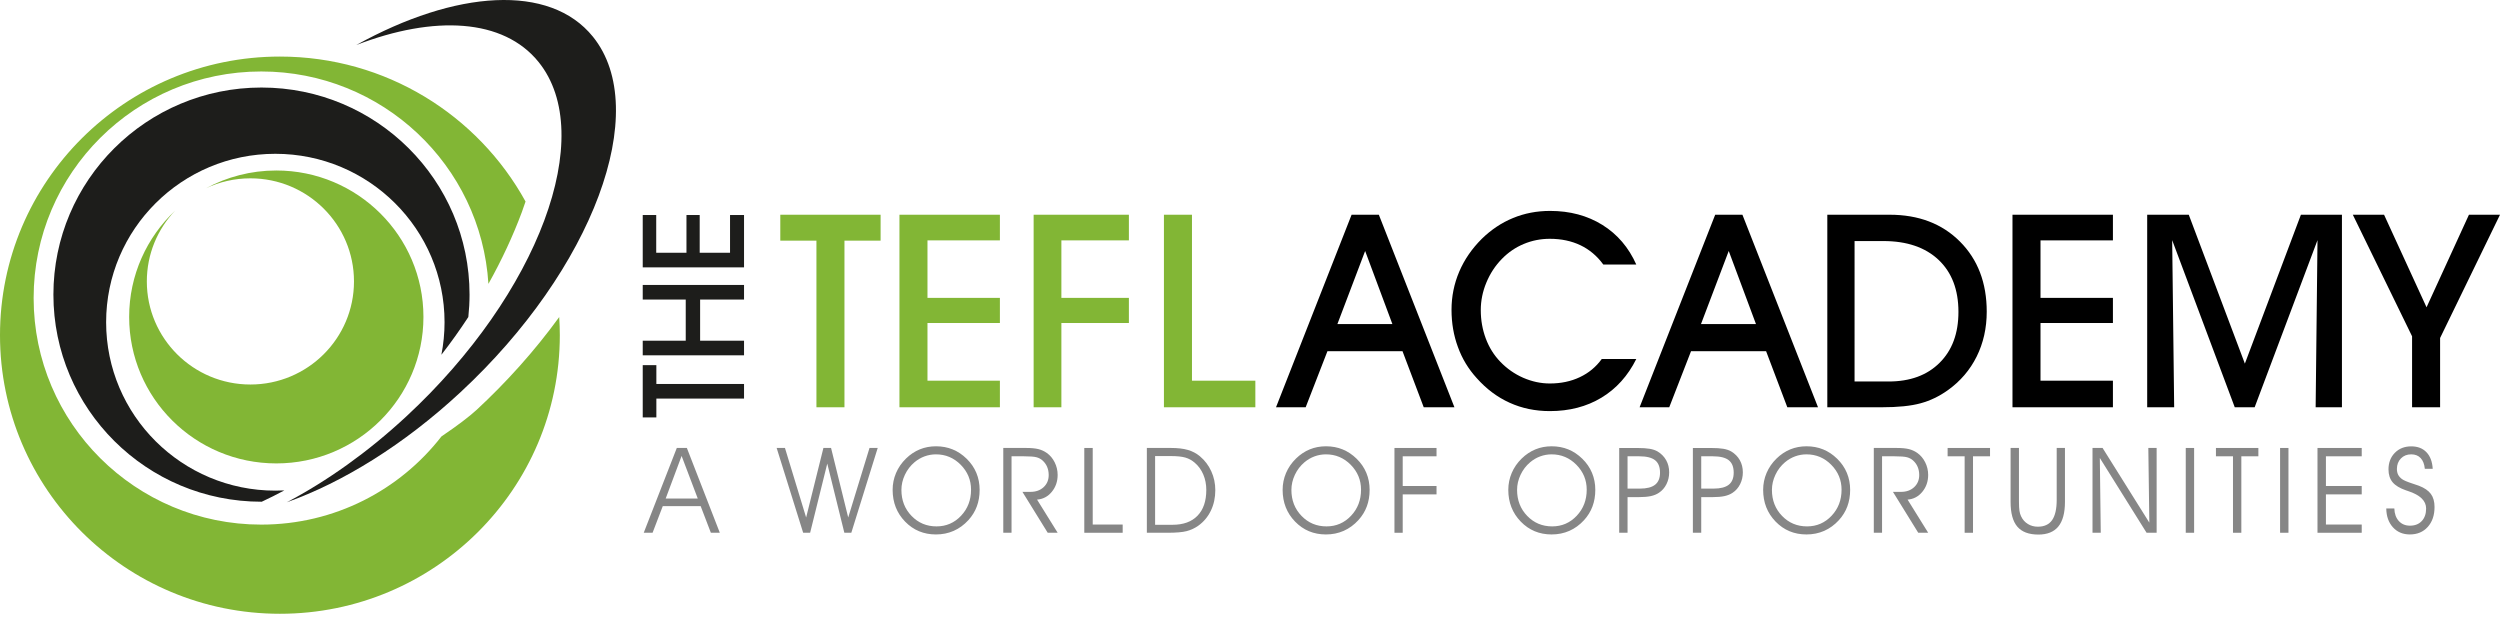
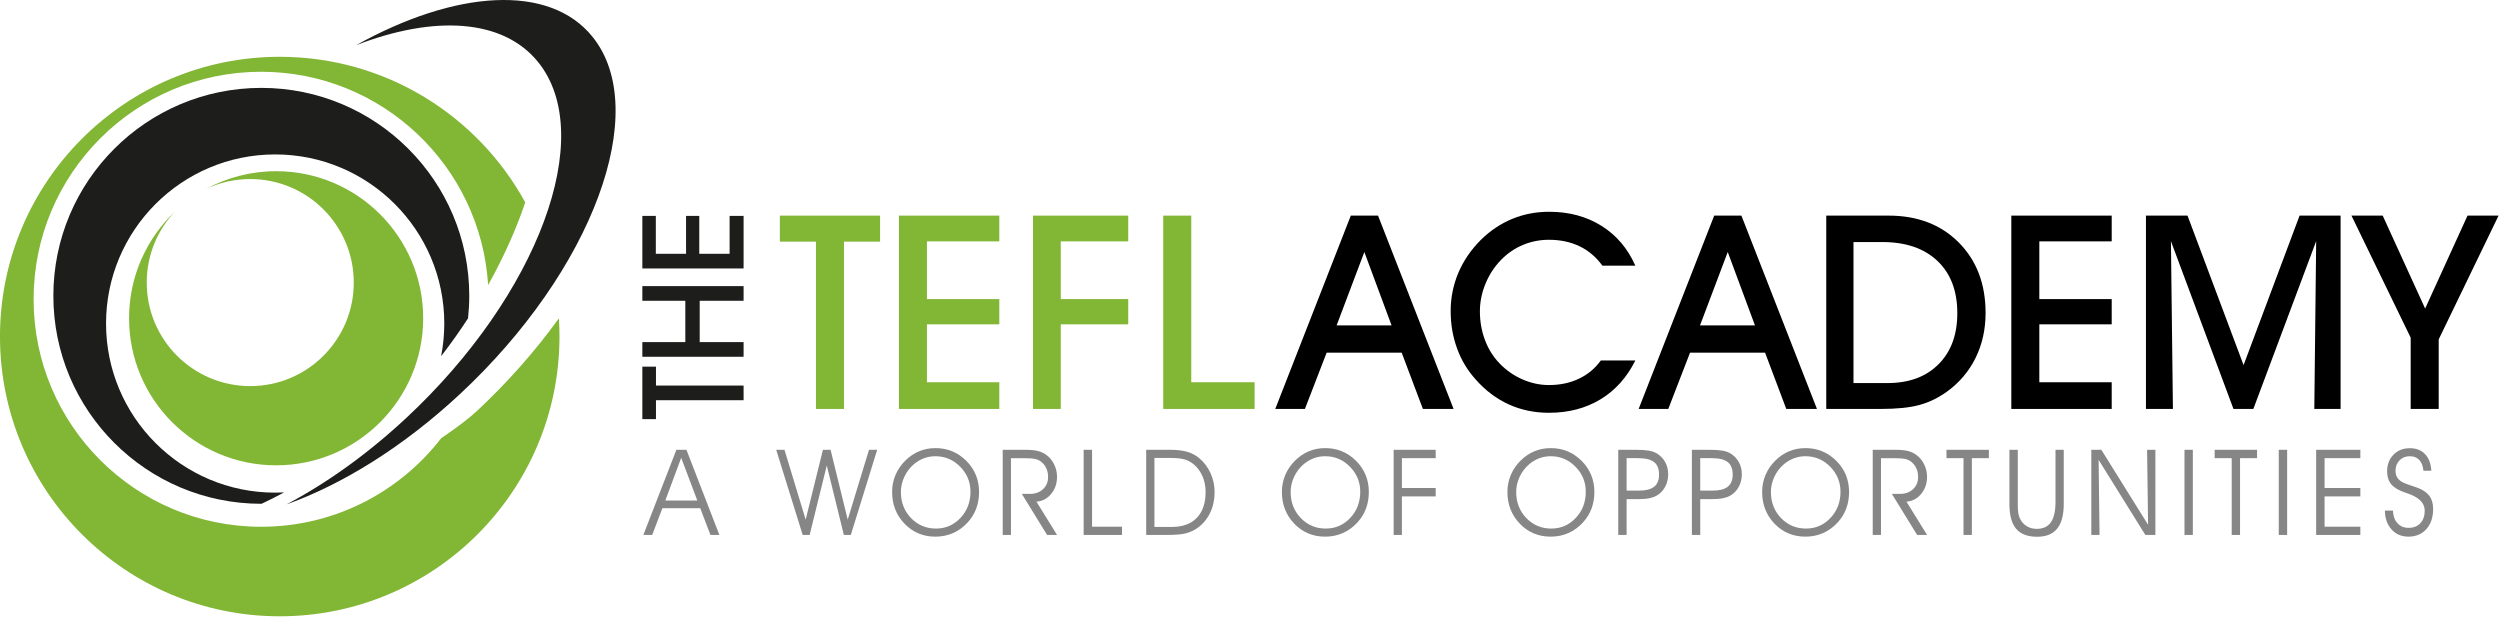
<svg xmlns="http://www.w3.org/2000/svg" version="1.1" id="Layer_1" x="0px" y="0px" width="334px" height="83px" viewBox="0 0 334 83" enable-background="new 0 0 334 83" xml:space="preserve">
-   <g>
-     <polygon fill="#1D1D1B" points="99.403,51.299 99.403,53.25 87.69,53.25 87.69,55.767 85.869,55.767 85.869,48.784 87.69,48.784    87.69,51.299  " />
-     <polygon fill="#1D1D1B" points="99.403,45.518 99.403,47.47 85.869,47.47 85.869,45.518 91.614,45.518 91.614,40.02 85.869,40.02    85.869,38.069 99.403,38.069 99.403,40.02 93.536,40.02 93.536,45.518  " />
-     <polygon fill="#1D1D1B" points="99.403,28.726 99.403,35.72 85.869,35.72 85.869,28.726 87.671,28.726 87.671,33.768    91.712,33.768 91.712,28.726 93.479,28.726 93.479,33.768 97.533,33.768 97.533,28.726  " />
-     <polygon fill="#82B635" points="112.82,54.411 109.076,54.411 109.076,32.15 104.248,32.15 104.248,28.688 117.648,28.688    117.648,32.15 112.82,32.15  " />
-     <polygon fill="#82B635" points="133.586,54.411 120.167,54.411 120.167,28.688 133.586,28.688 133.586,32.114 123.911,32.114    123.911,39.796 133.586,39.796 133.586,43.154 123.911,43.154 123.911,50.86 133.586,50.86  " />
-     <polygon fill="#82B635" points="138.094,54.411 138.094,28.688 150.82,28.688 150.82,32.114 141.801,32.114 141.801,39.796    150.82,39.796 150.82,43.154 141.801,43.154 141.801,54.411  " />
-     <polygon fill="#82B635" points="167.715,54.411 155.501,54.411 155.501,28.688 159.247,28.688 159.247,50.86 167.715,50.86  " />
-     <path d="M186.024,43.298l-3.641-9.768l-3.708,9.768H186.024z M177.345,46.922l-2.908,7.489h-3.962l10.098-25.722h3.641   l10.098,25.722h-4.102l-2.835-7.489H177.345z" />
-     <path d="M218.608,47.965c-1.127,2.251-2.678,3.974-4.658,5.167c-1.982,1.195-4.283,1.791-6.894,1.791   c-1.939,0-3.731-0.372-5.367-1.115c-1.643-0.741-3.109-1.838-4.41-3.302c-1.104-1.212-1.94-2.593-2.501-4.143   c-0.57-1.543-0.855-3.202-0.855-4.969c0-1.791,0.345-3.491,1.03-5.1c0.684-1.605,1.69-3.069,3.017-4.39   c1.255-1.224,2.648-2.153,4.18-2.78c1.532-0.633,3.18-0.946,4.942-0.946c2.648,0,4.974,0.62,6.986,1.869   c2.005,1.248,3.513,3.014,4.531,5.299h-4.404c-0.829-1.139-1.847-2.002-3.053-2.58c-1.206-0.574-2.568-0.862-4.094-0.862   c-1.218,0-2.381,0.229-3.477,0.687c-1.104,0.458-2.079,1.127-2.927,1.996c-0.891,0.91-1.581,1.966-2.077,3.166   c-0.497,1.199-0.745,2.424-0.745,3.678c0,1.338,0.224,2.61,0.672,3.803c0.448,1.194,1.097,2.23,1.939,3.099   c0.885,0.921,1.908,1.634,3.064,2.141c1.163,0.505,2.345,0.759,3.551,0.759c1.478,0,2.81-0.277,3.997-0.839   c1.195-0.561,2.169-1.369,2.94-2.43L218.608,47.965L218.608,47.965z" />
-     <path d="M234.599,43.298l-3.64-9.768l-3.708,9.768H234.599z M225.921,46.922l-2.91,7.489h-3.96l10.098-25.722h3.639l10.099,25.722   h-4.101l-2.835-7.489H225.921z" />
-     <path d="M247.769,50.968h4.544c2.878,0,5.149-0.832,6.82-2.501c1.679-1.665,2.515-3.932,2.515-6.79   c0-2.972-0.885-5.287-2.659-6.963c-1.776-1.671-4.236-2.509-7.367-2.509h-3.852L247.769,50.968L247.769,50.968z M251.391,54.411   h-7.262V28.688h8.323c3.882,0,7.014,1.195,9.4,3.589c2.381,2.386,3.575,5.51,3.575,9.365c0,2.187-0.448,4.183-1.34,5.985   c-0.896,1.804-2.18,3.304-3.858,4.504c-1.139,0.813-2.35,1.399-3.641,1.749C255.298,54.236,253.567,54.411,251.391,54.411" />
-     <polygon points="282.286,54.411 268.868,54.411 268.868,28.688 282.286,28.688 282.286,32.114 272.611,32.114 272.611,39.796    282.286,39.796 282.286,43.154 272.611,43.154 272.611,50.86 282.286,50.86  " />
-     <polygon points="290.469,54.411 286.864,54.411 286.864,28.688 292.42,28.688 299.914,48.58 307.401,28.688 312.883,28.688    312.883,54.411 309.37,54.411 309.618,32.084 301.221,54.411 298.563,54.411 290.203,32.084  " />
-     <polygon points="325.997,45.156 325.997,54.411 322.253,54.411 322.253,44.927 314.337,28.688 318.511,28.688 324.186,41.055    329.851,28.688 334,28.688  " />
-     <path fill="#82B635" d="M37.395,7.557c14.15,0,26.467,7.827,32.818,19.367c-0.164,0.499-0.333,0.982-0.504,1.442   c-1.169,3.134-2.662,6.354-4.456,9.558C64.27,22.092,51.057,9.549,34.904,9.549c-16.793,0-30.411,13.555-30.411,30.27   c0,16.713,13.619,30.269,30.411,30.269c9.798,0,18.513-4.616,24.075-11.781c2.097-1.416,3.77-2.69,4.706-3.557   c3.944-3.658,7.733-7.849,11.025-12.39c0.053,0.802,0.082,1.606,0.082,2.42C74.792,65.332,58.045,82,37.395,82S0,65.332,0,44.779   C0,24.225,16.746,7.557,37.395,7.557" />
-     <path fill="#1D1D1B" d="M34.934,67.03c-15.351,0-27.799-12.39-27.799-27.669c0-15.278,12.448-27.667,27.799-27.667   c15.35,0,27.797,12.389,27.797,27.667c0,1.013-0.056,2.011-0.162,2.993c-1.116,1.706-2.317,3.393-3.6,5.043   c0.276-1.407,0.423-2.86,0.423-4.348c0-12.425-10.123-22.501-22.606-22.501s-22.607,10.076-22.607,22.5   c0,12.426,10.124,22.501,22.607,22.501c0.402,0,0.8-0.011,1.197-0.031c-0.986,0.532-1.99,1.036-3.012,1.512L34.934,67.03   L34.934,67.03z" />
-     <path fill="#82B635" d="M36.913,22.778c10.855,0,19.658,8.762,19.658,19.566c0,10.806-8.803,19.568-19.658,19.568   c-10.854,0-19.657-8.762-19.657-19.568c0-5.596,2.362-10.645,6.149-14.212c-2.347,2.468-3.788,5.8-3.788,9.466   c0,7.605,6.197,13.773,13.837,13.773c7.641,0,13.839-6.169,13.839-13.773c0-7.606-6.198-13.773-13.839-13.773   c-2.125,0-4.137,0.477-5.936,1.33C30.309,23.639,33.511,22.778,36.913,22.778" />
-     <path fill="#1D1D1B" d="M47.599,6.016c13.254-7.35,25.843-8.252,31.615-1.113c7.934,9.812,0.003,31.088-17.712,47.517   C53.92,59.449,45.774,64.45,38.311,67.106c5.327-2.803,10.792-6.667,15.991-11.488C71.951,39.252,79.854,18.051,71.95,8.277   C67.251,2.466,58.021,2,47.599,6.016" />
-   </g>
-   <path fill="#868686" d="M88.937,66.601l2.126-5.688l2.157,5.688H88.937z M88.545,67.62h5.065l1.361,3.555h1.196l-4.402-11.328  h-1.344l-4.417,11.328h1.181L88.545,67.62z" />
-   <polygon fill="#868686" points="110.007,59.848 107.7,69.138 104.871,59.848 103.761,59.848 107.302,71.177 108.233,71.177   110.523,61.934 112.805,71.177 113.736,71.177 117.261,59.848 116.166,59.848 113.321,69.138 111.03,59.848 " />
-   <path fill="#868686" d="M120.921,69.687c1.111,1.143,2.483,1.716,4.12,1.716c0.854,0,1.647-0.16,2.376-0.482  c0.729-0.323,1.383-0.799,1.961-1.432c0.5-0.55,0.876-1.16,1.126-1.832c0.25-0.672,0.375-1.409,0.375-2.213  c0-0.81-0.146-1.565-0.437-2.265c-0.292-0.7-0.727-1.334-1.306-1.898c-0.561-0.55-1.184-0.964-1.864-1.241  c-0.68-0.277-1.419-0.416-2.216-0.416c-0.781,0-1.507,0.137-2.177,0.412c-0.669,0.275-1.283,0.685-1.84,1.229  c-0.579,0.566-1.021,1.206-1.326,1.922c-0.304,0.716-0.457,1.468-0.457,2.257C119.256,67.127,119.811,68.542,120.921,69.687z   M120.894,63.434c0.31-0.658,0.736-1.217,1.278-1.673c0.412-0.347,0.861-0.61,1.349-0.79c0.487-0.178,0.995-0.269,1.521-0.269  c1.292,0,2.397,0.466,3.314,1.396c0.918,0.931,1.376,2.04,1.376,3.326c0,1.38-0.445,2.542-1.337,3.486  c-0.892,0.944-1.983,1.416-3.275,1.416c-1.324,0-2.436-0.467-3.338-1.4c-0.902-0.934-1.353-2.09-1.353-3.471  C120.429,64.768,120.584,64.093,120.894,63.434z" />
-   <path fill="#868686" d="M136.792,60.961c0.807,0,1.369,0.043,1.685,0.128c0.315,0.086,0.584,0.229,0.808,0.431  c0.27,0.245,0.475,0.53,0.613,0.856c0.138,0.327,0.208,0.689,0.208,1.09c0,0.658-0.226,1.198-0.676,1.618  c-0.451,0.419-1.036,0.629-1.755,0.629h-1.079l3.377,5.462h1.329l-2.752-4.428c0.786-0.057,1.442-0.401,1.966-1.034  c0.523-0.632,0.785-1.388,0.785-2.264c0-0.592-0.132-1.151-0.395-1.681c-0.263-0.529-0.621-0.951-1.075-1.268  c-0.333-0.233-0.705-0.4-1.114-0.502c-0.409-0.101-0.95-0.151-1.622-0.151h-3.057v11.328h1.103V60.961H136.792z" />
-   <polygon fill="#868686" points="149.989,70.079 145.987,70.079 145.987,59.848 144.861,59.848 144.861,71.177 149.989,71.177 " />
-   <path fill="#868686" d="M153.22,71.177h2.736c1.163,0,2.022-0.073,2.579-0.218c0.557-0.145,1.077-0.385,1.556-0.723  c0.724-0.519,1.285-1.19,1.681-2.012c0.396-0.822,0.593-1.734,0.593-2.735c0-0.897-0.179-1.74-0.539-2.529  c-0.359-0.789-0.864-1.455-1.516-2c-0.464-0.388-1-0.672-1.607-0.848c-0.607-0.176-1.355-0.265-2.247-0.265h-3.236L153.22,71.177  L153.22,71.177z M156.378,60.93c0.876,0,1.543,0.069,2.001,0.206s0.873,0.366,1.243,0.688c0.495,0.425,0.876,0.952,1.142,1.58  c0.265,0.627,0.398,1.312,0.398,2.055c0,1.483-0.39,2.629-1.173,3.439c-0.781,0.81-1.897,1.214-3.345,1.214h-2.322V60.93H156.378z" />
-   <path fill="#868686" d="M173.024,69.687c1.111,1.143,2.483,1.716,4.12,1.716c0.854,0,1.646-0.16,2.376-0.482  c0.729-0.323,1.383-0.799,1.961-1.432c0.5-0.55,0.876-1.16,1.126-1.832c0.25-0.672,0.375-1.409,0.375-2.213  c0-0.81-0.145-1.565-0.437-2.265c-0.292-0.7-0.727-1.334-1.306-1.898c-0.562-0.55-1.184-0.964-1.864-1.241  c-0.68-0.277-1.419-0.416-2.216-0.416c-0.781,0-1.508,0.137-2.177,0.412c-0.669,0.275-1.283,0.685-1.84,1.229  c-0.579,0.566-1.021,1.206-1.326,1.922c-0.304,0.716-0.457,1.468-0.457,2.257C171.359,67.127,171.915,68.542,173.024,69.687z   M172.997,63.434c0.31-0.658,0.735-1.217,1.278-1.673c0.411-0.347,0.861-0.61,1.349-0.79c0.487-0.178,0.994-0.269,1.521-0.269  c1.293,0,2.396,0.466,3.314,1.396c0.918,0.931,1.376,2.04,1.376,3.326c0,1.38-0.445,2.542-1.337,3.486  c-0.892,0.944-1.982,1.416-3.275,1.416c-1.325,0-2.436-0.467-3.338-1.4c-0.903-0.934-1.353-2.09-1.353-3.471  C172.532,64.768,172.687,64.093,172.997,63.434z" />
-   <polygon fill="#868686" points="187.402,71.177 187.402,66.05 191.92,66.05 191.92,64.929 187.402,64.929 187.402,60.961   191.92,60.961 191.92,59.848 186.299,59.848 186.299,71.177 " />
-   <path fill="#868686" d="M203.174,69.687c1.111,1.143,2.483,1.716,4.12,1.716c0.854,0,1.646-0.16,2.376-0.482  c0.729-0.323,1.383-0.799,1.961-1.432c0.5-0.55,0.876-1.16,1.126-1.832c0.25-0.672,0.375-1.409,0.375-2.213  c0-0.81-0.145-1.565-0.437-2.265c-0.292-0.7-0.727-1.334-1.306-1.898c-0.562-0.55-1.184-0.964-1.864-1.241  c-0.68-0.277-1.419-0.416-2.216-0.416c-0.781,0-1.508,0.137-2.177,0.412c-0.669,0.275-1.283,0.685-1.84,1.229  c-0.579,0.566-1.021,1.206-1.326,1.922c-0.304,0.716-0.457,1.468-0.457,2.257C201.508,67.127,202.064,68.542,203.174,69.687z   M203.147,63.434c0.31-0.658,0.735-1.217,1.278-1.673c0.411-0.347,0.861-0.61,1.349-0.79c0.487-0.178,0.994-0.269,1.521-0.269  c1.293,0,2.396,0.466,3.314,1.396c0.918,0.931,1.376,2.04,1.376,3.326c0,1.38-0.445,2.542-1.337,3.486  c-0.892,0.944-1.982,1.416-3.275,1.416c-1.325,0-2.436-0.467-3.338-1.4c-0.903-0.934-1.353-2.09-1.353-3.471  C202.681,64.768,202.836,64.093,203.147,63.434z" />
-   <path fill="#868686" d="M216.324,71.177h1.118v-4.761h1.494c0.651,0,1.187-0.046,1.606-0.136c0.419-0.091,0.78-0.237,1.083-0.439  c0.433-0.285,0.77-0.669,1.013-1.155c0.242-0.485,0.363-1.012,0.363-1.583c0-0.602-0.134-1.142-0.402-1.621  c-0.269-0.48-0.653-0.87-1.154-1.171c-0.276-0.16-0.621-0.278-1.04-0.351c-0.417-0.073-0.972-0.109-1.665-0.109h-2.415V71.177z   M218.997,60.961c0.975,0,1.682,0.175,2.122,0.525c0.441,0.351,0.66,0.904,0.66,1.661c0,0.726-0.218,1.264-0.656,1.611  c-0.438,0.347-1.115,0.52-2.032,0.52h-1.65V60.96L218.997,60.961L218.997,60.961z" />
-   <path fill="#868686" d="M226.167,71.177h1.118v-4.761h1.494c0.651,0,1.187-0.046,1.606-0.136c0.419-0.091,0.78-0.237,1.083-0.439  c0.433-0.285,0.77-0.669,1.013-1.155c0.242-0.485,0.363-1.012,0.363-1.583c0-0.602-0.134-1.142-0.402-1.621  c-0.269-0.48-0.653-0.87-1.154-1.171c-0.276-0.16-0.622-0.278-1.04-0.351c-0.417-0.073-0.972-0.109-1.665-0.109h-2.415V71.177z   M228.84,60.961c0.975,0,1.682,0.175,2.122,0.525c0.441,0.351,0.66,0.904,0.66,1.661c0,0.726-0.218,1.264-0.656,1.611  c-0.438,0.347-1.115,0.52-2.032,0.52h-1.65V60.96L228.84,60.961L228.84,60.961z" />
-   <path fill="#868686" d="M237.222,69.687c1.111,1.143,2.483,1.716,4.12,1.716c0.854,0,1.646-0.16,2.376-0.482  c0.729-0.323,1.383-0.799,1.961-1.432c0.5-0.55,0.876-1.16,1.126-1.832c0.25-0.672,0.375-1.409,0.375-2.213  c0-0.81-0.145-1.565-0.437-2.265c-0.292-0.7-0.727-1.334-1.306-1.898c-0.562-0.55-1.184-0.964-1.864-1.241  c-0.68-0.277-1.419-0.416-2.216-0.416c-0.781,0-1.508,0.137-2.177,0.412c-0.669,0.275-1.283,0.685-1.84,1.229  c-0.579,0.566-1.021,1.206-1.326,1.922c-0.304,0.716-0.457,1.468-0.457,2.257C235.557,67.127,236.112,68.542,237.222,69.687z   M237.195,63.434c0.31-0.658,0.735-1.217,1.278-1.673c0.411-0.347,0.861-0.61,1.349-0.79c0.487-0.178,0.994-0.269,1.521-0.269  c1.293,0,2.396,0.466,3.314,1.396c0.918,0.931,1.376,2.04,1.376,3.326c0,1.38-0.445,2.542-1.337,3.486  c-0.892,0.944-1.982,1.416-3.275,1.416c-1.325,0-2.436-0.467-3.338-1.4c-0.903-0.934-1.353-2.09-1.353-3.471  C236.73,64.768,236.885,64.093,237.195,63.434z" />
-   <path fill="#868686" d="M253.094,60.961c0.808,0,1.369,0.043,1.685,0.128c0.315,0.086,0.585,0.229,0.808,0.431  c0.271,0.245,0.476,0.53,0.613,0.856c0.138,0.327,0.208,0.689,0.208,1.09c0,0.658-0.226,1.198-0.676,1.618  c-0.45,0.419-1.036,0.629-1.755,0.629h-1.079l3.377,5.462h1.329l-2.752-4.428c0.786-0.057,1.442-0.401,1.966-1.034  c0.523-0.632,0.785-1.388,0.785-2.264c0-0.592-0.132-1.151-0.395-1.681c-0.262-0.529-0.621-0.951-1.075-1.268  c-0.333-0.233-0.704-0.4-1.114-0.502c-0.409-0.101-0.95-0.151-1.622-0.151h-3.057v11.328h1.103V60.961H253.094z" />
-   <polygon fill="#868686" points="263.594,60.961 265.868,60.961 265.868,59.848 260.201,59.848 260.201,60.961 262.476,60.961   262.476,71.177 263.594,71.177 " />
-   <path fill="#868686" d="M268.614,67.053c0,1.499,0.3,2.601,0.899,3.306c0.599,0.705,1.538,1.059,2.815,1.059  c1.193,0,2.083-0.36,2.67-1.082c0.586-0.721,0.88-1.816,0.88-3.284v-7.204h-1.103v6.933c0,1.224-0.206,2.127-0.617,2.711  c-0.411,0.584-1.048,0.875-1.907,0.875c-0.495,0-0.94-0.121-1.333-0.365c-0.394-0.244-0.692-0.581-0.896-1.012  c-0.104-0.213-0.178-0.456-0.222-0.731c-0.044-0.275-0.067-0.689-0.067-1.245v-7.166h-1.118L268.614,67.053L268.614,67.053z" />
-   <polygon fill="#868686" points="280.905,59.848 279.559,59.848 279.559,71.177 280.662,71.177 280.537,61.187 286.783,71.177   288.127,71.177 288.127,59.848 287.016,59.848 287.15,69.823 " />
-   <rect x="292.016" y="59.848" fill="#868686" width="1.118" height="11.328" />
-   <polygon fill="#868686" points="299.443,60.961 301.718,60.961 301.718,59.848 296.05,59.848 296.05,60.961 298.326,60.961   298.326,71.177 299.443,71.177 " />
-   <rect x="304.62" y="59.848" fill="#868686" width="1.118" height="11.328" />
-   <polygon fill="#868686" points="310.743,60.961 315.526,60.961 315.526,59.848 309.617,59.848 309.617,71.177 315.526,71.177   315.526,70.079 310.743,70.079 310.743,66.049 315.526,66.049 315.526,64.928 310.743,64.928 " />
-   <path fill="#868686" d="M319.696,70.449c0.578,0.635,1.332,0.953,2.259,0.953c0.996,0,1.794-0.336,2.395-1.008  c0.602-0.671,0.904-1.558,0.904-2.657c0-0.72-0.163-1.303-0.489-1.747c-0.325-0.443-0.858-0.809-1.598-1.094  c-0.203-0.078-0.5-0.179-0.892-0.304c-0.677-0.218-1.137-0.415-1.376-0.592c-0.234-0.175-0.405-0.372-0.512-0.587  c-0.106-0.215-0.16-0.472-0.16-0.768c0-0.565,0.179-1.031,0.535-1.396c0.357-0.366,0.817-0.549,1.38-0.549  c0.527,0,0.947,0.167,1.259,0.502c0.313,0.335,0.497,0.81,0.555,1.427h1.055c-0.057-0.949-0.335-1.685-0.835-2.209  c-0.5-0.525-1.178-0.786-2.033-0.786c-0.896,0-1.627,0.288-2.192,0.863c-0.566,0.576-0.848,1.315-0.848,2.217  c0,0.705,0.184,1.278,0.551,1.716c0.367,0.438,0.969,0.801,1.802,1.086c0.062,0.021,0.156,0.052,0.281,0.094  c1.595,0.524,2.392,1.299,2.392,2.325c0,0.705-0.195,1.265-0.582,1.677c-0.388,0.412-0.914,0.618-1.576,0.618  c-0.614,0-1.111-0.207-1.489-0.622c-0.378-0.415-0.577-0.972-0.598-1.673h-1.079C318.82,68.978,319.118,69.813,319.696,70.449z" />
+   <polygon fill="#1D1D1B" points="99.343,51.51 99.343,53.469 87.637,53.469 87.637,55.996 85.817,55.996 85.817,48.984   87.637,48.984 87.637,51.51 " />
+   <polygon fill="#1D1D1B" points="99.343,45.705 99.343,47.665 85.817,47.665 85.817,45.705 91.559,45.705 91.559,40.184   85.817,40.184 85.817,38.225 99.343,38.225 99.343,40.184 93.48,40.184 93.48,45.705 " />
+   <polygon fill="#1D1D1B" points="99.343,28.844 99.343,35.867 85.817,35.867 85.817,28.844 87.618,28.844 87.618,33.907   91.657,33.907 91.657,28.844 93.423,28.844 93.423,33.907 97.475,33.907 97.475,28.844 " />
+   <polygon fill="#82B635" points="112.754,54.635 109.012,54.635 109.012,32.282 104.187,32.282 104.187,28.806 117.579,28.806   117.579,32.282 112.754,32.282 " />
+   <polygon fill="#82B635" points="133.508,54.635 120.097,54.635 120.097,28.806 133.508,28.806 133.508,32.246 123.839,32.246   123.839,39.959 133.508,39.959 133.508,43.331 123.839,43.331 123.839,51.069 133.508,51.069 " />
+   <polygon fill="#82B635" points="138.012,54.635 138.012,28.806 150.731,28.806 150.731,32.246 141.717,32.246 141.717,39.959   150.731,39.959 150.731,43.331 141.717,43.331 141.717,54.635 " />
+   <polygon fill="#82B635" points="167.617,54.635 155.41,54.635 155.41,28.806 159.153,28.806 159.153,51.069 167.617,51.069 " />
+   <path d="M185.916,43.476l-3.639-9.808l-3.706,9.808H185.916z M177.241,47.115l-2.906,7.52h-3.96l10.092-25.828h3.639l10.092,25.828  h-4.1l-2.833-7.52H177.241z" />
+   <path d="M218.481,48.162c-1.126,2.26-2.676,3.99-4.655,5.188c-1.981,1.2-4.281,1.798-6.89,1.798c-1.938,0-3.729-0.374-5.364-1.12  c-1.642-0.744-3.107-1.846-4.407-3.316c-1.103-1.217-1.939-2.604-2.5-4.16c-0.57-1.549-0.855-3.215-0.855-4.989  c0-1.798,0.345-3.505,1.029-5.121c0.684-1.612,1.689-3.082,3.015-4.408c1.254-1.229,2.647-2.162,4.178-2.791  c1.531-0.636,3.178-0.95,4.939-0.95c2.647,0,4.971,0.623,6.982,1.877c2.004,1.253,3.511,3.026,4.528,5.321h-4.402  c-0.829-1.144-1.846-2.01-3.051-2.591c-1.205-0.576-2.567-0.866-4.092-0.866c-1.217,0-2.38,0.23-3.475,0.69  c-1.103,0.46-2.078,1.132-2.925,2.004c-0.89,0.914-1.58,1.974-2.076,3.179c-0.497,1.204-0.745,2.434-0.745,3.693  c0,1.343,0.224,2.621,0.672,3.819c0.448,1.199,1.096,2.239,1.938,3.112c0.884,0.925,1.907,1.641,3.062,2.15  c1.162,0.507,2.344,0.762,3.549,0.762c1.477,0,2.808-0.278,3.995-0.842c1.194-0.563,2.168-1.375,2.938-2.44H218.481z" />
+   <path d="M234.464,43.476l-3.638-9.808l-3.706,9.808H234.464z M225.79,47.115l-2.908,7.52h-3.958l10.092-25.828h3.637l10.093,25.828  h-4.099l-2.833-7.52H225.79z" />
+   <path d="M247.626,51.177h4.541c2.876,0,5.146-0.835,6.816-2.511c1.678-1.672,2.514-3.948,2.514-6.818  c0-2.984-0.885-5.309-2.658-6.992c-1.775-1.678-4.234-2.519-7.363-2.519h-3.85V51.177z M251.246,54.635h-7.258V28.806h8.318  c3.88,0,7.01,1.2,9.395,3.604c2.38,2.396,3.573,5.533,3.573,9.403c0,2.196-0.448,4.2-1.339,6.01  c-0.895,1.811-2.179,3.318-3.856,4.523c-1.138,0.816-2.349,1.405-3.639,1.756C255.151,54.459,253.421,54.635,251.246,54.635" />
+   <polygon points="282.123,54.635 268.713,54.635 268.713,28.806 282.123,28.806 282.123,32.246 272.454,32.246 272.454,39.959   282.123,39.959 282.123,43.331 272.454,43.331 272.454,51.069 282.123,51.069 " />
+   <polygon points="290.302,54.635 286.699,54.635 286.699,28.806 292.252,28.806 299.741,48.78 307.224,28.806 312.703,28.806   312.703,54.635 309.192,54.635 309.44,32.216 301.048,54.635 298.391,54.635 290.036,32.216 " />
+   <polygon points="325.81,45.341 325.81,54.635 322.067,54.635 322.067,45.112 314.155,28.806 318.328,28.806 323.999,41.224   329.661,28.806 333.808,28.806 " />
+   <path fill-rule="evenodd" clip-rule="evenodd" fill="#82B635" d="M37.372,7.588c14.142,0,26.452,7.859,32.799,19.447  c-0.164,0.501-0.333,0.986-0.504,1.448c-1.168,3.147-2.66,6.38-4.453,9.597C64.23,22.183,51.025,9.588,34.882,9.588  c-16.783,0-30.394,13.611-30.394,30.394c0,16.782,13.611,30.393,30.394,30.393c9.792,0,18.502-4.635,24.061-11.829  c2.096-1.422,3.768-2.701,4.703-3.572c3.942-3.673,7.729-7.881,11.019-12.441c0.053,0.805,0.082,1.613,0.082,2.43  c0,20.637-16.737,37.374-37.375,37.374S-0.002,65.6-0.002,44.963C-0.002,24.325,16.733,7.588,37.372,7.588" />
+   <path fill-rule="evenodd" clip-rule="evenodd" fill="#1D1D1B" d="M34.912,67.305c-15.342,0-27.783-12.441-27.783-27.783  c0-15.341,12.441-27.781,27.783-27.781c15.341,0,27.781,12.44,27.781,27.781c0,1.017-0.056,2.019-0.162,3.005  c-1.115,1.713-2.316,3.407-3.598,5.064c0.276-1.413,0.423-2.872,0.423-4.366c0-12.476-10.117-22.593-22.593-22.593  S14.168,30.749,14.168,43.224c0,12.477,10.118,22.593,22.594,22.593c0.402,0,0.8-0.011,1.196-0.031  c-0.985,0.534-1.989,1.04-3.01,1.518H34.912z" />
+   <path fill-rule="evenodd" clip-rule="evenodd" fill="#82B635" d="M36.89,22.872c10.849,0,19.647,8.798,19.647,19.646  c0,10.85-8.798,19.648-19.647,19.648c-10.848,0-19.646-8.798-19.646-19.648c0-5.619,2.361-10.689,6.146-14.27  c-2.346,2.478-3.786,5.824-3.786,9.505c0,7.636,6.193,13.83,13.829,13.83c7.637,0,13.831-6.194,13.831-13.83  c0-7.637-6.194-13.83-13.831-13.83c-2.124,0-4.135,0.479-5.933,1.335C30.29,23.736,33.489,22.872,36.89,22.872" />
+   <path fill-rule="evenodd" clip-rule="evenodd" fill="#1D1D1B" d="M47.57,6.041c13.246-7.38,25.828-8.286,31.597-1.118  c7.929,9.852,0.003,31.216-17.702,47.712c-7.578,7.058-15.719,12.08-23.178,14.747c5.324-2.815,10.786-6.694,15.982-11.535  C71.908,39.413,79.807,18.125,71.907,8.311C67.211,2.476,57.986,2.008,47.57,6.041" />
+   <path fill="#868686" d="M88.883,66.875l2.125-5.711l2.156,5.711H88.883z M88.492,67.898h5.062l1.36,3.57h1.195l-4.399-11.375h-1.344  l-4.414,11.375h1.18L88.492,67.898z" />
+   <polygon fill="#868686" points="109.942,60.094 107.637,69.422 104.809,60.094 103.7,60.094 107.239,71.469 108.169,71.469   110.458,62.188 112.739,71.469 113.669,71.469 117.192,60.094 116.098,60.094 113.255,69.422 110.965,60.094 " />
+   <path fill="#868686" d="M120.85,69.973c1.11,1.148,2.482,1.723,4.118,1.723c0.854,0,1.646-0.161,2.375-0.484  c0.729-0.324,1.382-0.802,1.96-1.438c0.5-0.552,0.875-1.165,1.125-1.84c0.25-0.675,0.375-1.415,0.375-2.222  c0-0.813-0.146-1.571-0.437-2.274c-0.292-0.703-0.727-1.339-1.305-1.906c-0.561-0.552-1.183-0.968-1.863-1.246  c-0.68-0.278-1.418-0.418-2.215-0.418c-0.781,0-1.506,0.138-2.176,0.414c-0.669,0.276-1.282,0.688-1.839,1.234  c-0.579,0.568-1.02,1.211-1.325,1.93c-0.304,0.719-0.457,1.474-0.457,2.266C119.185,67.403,119.741,68.824,120.85,69.973z   M120.823,63.695c0.31-0.661,0.736-1.222,1.277-1.68c0.412-0.348,0.861-0.613,1.348-0.793c0.487-0.179,0.994-0.27,1.52-0.27  c1.291,0,2.396,0.468,3.312,1.402c0.917,0.935,1.375,2.048,1.375,3.34c0,1.386-0.445,2.552-1.336,3.5  c-0.891,0.948-1.982,1.422-3.273,1.422c-1.323,0-2.435-0.469-3.336-1.406c-0.901-0.938-1.352-2.099-1.352-3.485  C120.358,65.034,120.513,64.356,120.823,63.695z" />
+   <path fill="#868686" d="M136.712,61.211c0.807,0,1.368,0.043,1.684,0.129c0.315,0.086,0.584,0.23,0.808,0.433  c0.27,0.246,0.475,0.532,0.613,0.86c0.138,0.328,0.208,0.692,0.208,1.094c0,0.661-0.226,1.203-0.676,1.625  c-0.451,0.421-1.035,0.632-1.754,0.632h-1.078l3.375,5.484h1.328l-2.75-4.446c0.786-0.057,1.441-0.403,1.965-1.038  c0.523-0.635,0.785-1.394,0.785-2.273c0-0.594-0.132-1.156-0.395-1.688c-0.263-0.531-0.621-0.955-1.074-1.273  c-0.333-0.234-0.705-0.402-1.113-0.504c-0.409-0.101-0.949-0.152-1.621-0.152h-3.055v11.375h1.102V61.211H136.712z" />
+   <polygon fill="#868686" points="149.901,70.367 145.901,70.367 145.901,60.094 144.776,60.094 144.776,71.469 149.901,71.469 " />
+   <path fill="#868686" d="M153.131,71.469h2.734c1.162,0,2.021-0.073,2.578-0.219c0.557-0.146,1.076-0.387,1.555-0.726  c0.724-0.521,1.284-1.195,1.68-2.02c0.396-0.825,0.593-1.741,0.593-2.746c0-0.901-0.179-1.747-0.539-2.539  c-0.359-0.792-0.864-1.461-1.515-2.008c-0.464-0.39-0.999-0.675-1.606-0.851c-0.607-0.177-1.354-0.266-2.246-0.266h-3.234V71.469z   M156.287,61.18c0.875,0,1.542,0.069,2,0.207c0.458,0.138,0.873,0.368,1.242,0.691c0.495,0.427,0.875,0.956,1.141,1.586  c0.265,0.63,0.398,1.317,0.398,2.063c0,1.489-0.39,2.64-1.172,3.453c-0.781,0.813-1.896,1.219-3.343,1.219h-2.321V61.18H156.287z" />
+   <path fill="#868686" d="M172.923,69.973c1.11,1.148,2.482,1.723,4.118,1.723c0.854,0,1.645-0.161,2.375-0.484  c0.729-0.324,1.382-0.802,1.96-1.438c0.5-0.552,0.875-1.165,1.125-1.84c0.25-0.675,0.375-1.415,0.375-2.222  c0-0.813-0.145-1.571-0.437-2.274c-0.292-0.703-0.727-1.339-1.305-1.906c-0.562-0.552-1.183-0.968-1.863-1.246  c-0.68-0.278-1.418-0.418-2.215-0.418c-0.781,0-1.507,0.138-2.176,0.414c-0.669,0.276-1.282,0.688-1.839,1.234  c-0.579,0.568-1.02,1.211-1.325,1.93c-0.304,0.719-0.457,1.474-0.457,2.266C171.259,67.403,171.814,68.824,172.923,69.973z   M172.896,63.695c0.31-0.661,0.735-1.222,1.277-1.68c0.411-0.348,0.861-0.613,1.348-0.793c0.487-0.179,0.993-0.27,1.52-0.27  c1.292,0,2.395,0.468,3.312,1.402c0.917,0.935,1.375,2.048,1.375,3.34c0,1.386-0.445,2.552-1.336,3.5  c-0.891,0.948-1.981,1.422-3.273,1.422c-1.324,0-2.435-0.469-3.336-1.406c-0.902-0.938-1.352-2.099-1.352-3.485  C172.432,65.034,172.586,64.356,172.896,63.695z" />
+   <polygon fill="#868686" points="187.293,71.469 187.293,66.321 191.809,66.321 191.809,65.196 187.293,65.196 187.293,61.211   191.809,61.211 191.809,60.094 186.191,60.094 186.191,71.469 " />
+   <path fill="#868686" d="M203.055,69.973c1.11,1.148,2.482,1.723,4.118,1.723c0.854,0,1.645-0.161,2.375-0.484  c0.729-0.324,1.382-0.802,1.96-1.438c0.5-0.552,0.875-1.165,1.125-1.84c0.25-0.675,0.375-1.415,0.375-2.222  c0-0.813-0.145-1.571-0.437-2.274c-0.292-0.703-0.727-1.339-1.305-1.906c-0.562-0.552-1.183-0.968-1.863-1.246  c-0.68-0.278-1.418-0.418-2.215-0.418c-0.781,0-1.507,0.138-2.176,0.414c-0.669,0.276-1.282,0.688-1.839,1.234  c-0.579,0.568-1.02,1.211-1.325,1.93c-0.304,0.719-0.457,1.474-0.457,2.266C201.391,67.403,201.946,68.824,203.055,69.973z   M203.028,63.695c0.31-0.661,0.735-1.222,1.277-1.68c0.411-0.348,0.861-0.613,1.348-0.793c0.487-0.179,0.993-0.27,1.52-0.27  c1.292,0,2.395,0.468,3.312,1.402c0.917,0.935,1.375,2.048,1.375,3.34c0,1.386-0.445,2.552-1.336,3.5  c-0.891,0.948-1.981,1.422-3.273,1.422c-1.324,0-2.435-0.469-3.336-1.406c-0.902-0.938-1.352-2.099-1.352-3.485  C202.563,65.034,202.718,64.356,203.028,63.695z" />
+   <path fill="#868686" d="M216.198,71.469h1.117v-4.781h1.493c0.651,0,1.186-0.046,1.605-0.137c0.419-0.091,0.78-0.238,1.082-0.441  c0.433-0.286,0.77-0.672,1.012-1.16c0.242-0.487,0.363-1.016,0.363-1.59c0-0.604-0.134-1.147-0.402-1.628  c-0.269-0.482-0.653-0.874-1.153-1.176c-0.276-0.161-0.621-0.279-1.039-0.352c-0.417-0.073-0.971-0.109-1.664-0.109h-2.414V71.469z   M218.87,61.211c0.974,0,1.681,0.176,2.121,0.527c0.441,0.352,0.66,0.908,0.66,1.668c0,0.729-0.218,1.269-0.656,1.618  c-0.438,0.348-1.114,0.522-2.031,0.522h-1.649v-4.336H218.87z" />
+   <path fill="#868686" d="M226.036,71.469h1.117v-4.781h1.493c0.651,0,1.186-0.046,1.605-0.137c0.419-0.091,0.78-0.238,1.082-0.441  c0.433-0.286,0.77-0.672,1.012-1.16c0.242-0.487,0.363-1.016,0.363-1.59c0-0.604-0.134-1.147-0.402-1.628  c-0.269-0.482-0.653-0.874-1.153-1.176c-0.276-0.161-0.622-0.279-1.039-0.352c-0.417-0.073-0.971-0.109-1.664-0.109h-2.414V71.469z   M228.708,61.211c0.974,0,1.681,0.176,2.121,0.527c0.441,0.352,0.66,0.908,0.66,1.668c0,0.729-0.218,1.269-0.656,1.618  c-0.438,0.348-1.114,0.522-2.031,0.522h-1.649v-4.336H228.708z" />
+   <path fill="#868686" d="M237.084,69.973c1.11,1.148,2.482,1.723,4.118,1.723c0.854,0,1.645-0.161,2.375-0.484  c0.729-0.324,1.382-0.802,1.96-1.438c0.5-0.552,0.875-1.165,1.125-1.84c0.25-0.675,0.375-1.415,0.375-2.222  c0-0.813-0.145-1.571-0.437-2.274c-0.292-0.703-0.727-1.339-1.305-1.906c-0.562-0.552-1.183-0.968-1.863-1.246  c-0.68-0.278-1.418-0.418-2.215-0.418c-0.781,0-1.507,0.138-2.176,0.414c-0.669,0.276-1.282,0.688-1.839,1.234  c-0.579,0.568-1.02,1.211-1.325,1.93c-0.304,0.719-0.457,1.474-0.457,2.266C235.42,67.403,235.976,68.824,237.084,69.973z   M237.058,63.695c0.31-0.661,0.735-1.222,1.277-1.68c0.411-0.348,0.861-0.613,1.348-0.793c0.487-0.179,0.993-0.27,1.52-0.27  c1.292,0,2.395,0.468,3.312,1.402c0.917,0.935,1.375,2.048,1.375,3.34c0,1.386-0.445,2.552-1.336,3.5  c-0.891,0.948-1.981,1.422-3.273,1.422c-1.324,0-2.435-0.469-3.336-1.406c-0.902-0.938-1.352-2.099-1.352-3.485  C236.593,65.034,236.748,64.356,237.058,63.695z" />
+   <path fill="#868686" d="M252.947,61.211c0.808,0,1.368,0.043,1.684,0.129c0.315,0.086,0.585,0.23,0.808,0.433  c0.271,0.246,0.476,0.532,0.613,0.86c0.138,0.328,0.208,0.692,0.208,1.094c0,0.661-0.226,1.203-0.676,1.625  c-0.45,0.421-1.035,0.632-1.754,0.632h-1.078l3.375,5.484h1.328l-2.75-4.446c0.786-0.057,1.441-0.403,1.965-1.038  c0.523-0.635,0.785-1.394,0.785-2.273c0-0.594-0.132-1.156-0.395-1.688c-0.262-0.531-0.621-0.955-1.074-1.273  c-0.333-0.234-0.704-0.402-1.113-0.504c-0.409-0.101-0.949-0.152-1.621-0.152h-3.055v11.375h1.102V61.211H252.947z" />
+   <polygon fill="#868686" points="263.441,61.211 265.714,61.211 265.714,60.094 260.05,60.094 260.05,61.211 262.324,61.211   262.324,71.469 263.441,71.469 " />
+   <path fill="#868686" d="M268.459,67.328c0,1.505,0.3,2.612,0.898,3.32c0.599,0.708,1.537,1.063,2.813,1.063  c1.192,0,2.082-0.361,2.668-1.086c0.586-0.724,0.879-1.823,0.879-3.297v-7.234h-1.102v6.961c0,1.229-0.206,2.136-0.617,2.722  c-0.411,0.586-1.047,0.879-1.906,0.879c-0.495,0-0.939-0.122-1.332-0.367c-0.394-0.245-0.692-0.583-0.895-1.016  c-0.104-0.214-0.178-0.458-0.222-0.734c-0.044-0.276-0.067-0.692-0.067-1.25v-7.195h-1.117V67.328z" />
+   <polygon fill="#868686" points="280.742,60.094 279.398,60.094 279.398,71.469 280.5,71.469 280.375,61.438 286.617,71.469   287.961,71.469 287.961,60.094 286.851,60.094 286.984,70.11 " />
+   <rect x="291.847" y="60.094" fill="#868686" width="1.117" height="11.375" />
+   <polygon fill="#868686" points="299.27,61.211 301.543,61.211 301.543,60.094 295.879,60.094 295.879,61.211 298.153,61.211   298.153,71.469 299.27,71.469 " />
+   <rect x="304.445" y="60.094" fill="#868686" width="1.117" height="11.375" />
+   <polygon fill="#868686" points="310.563,61.211 315.344,61.211 315.344,60.094 309.438,60.094 309.438,71.469 315.344,71.469   315.344,70.367 310.563,70.367 310.563,66.32 315.344,66.32 315.344,65.195 310.563,65.195 " />
+   <path fill="#868686" d="M319.512,70.738c0.578,0.638,1.331,0.957,2.258,0.957c0.995,0,1.793-0.337,2.394-1.012  c0.602-0.674,0.903-1.564,0.903-2.668c0-0.723-0.163-1.308-0.489-1.754c-0.325-0.445-0.858-0.812-1.597-1.098  c-0.203-0.078-0.5-0.18-0.891-0.305c-0.677-0.219-1.136-0.417-1.375-0.594c-0.234-0.176-0.405-0.374-0.512-0.589  c-0.106-0.216-0.16-0.474-0.16-0.771c0-0.567,0.179-1.035,0.535-1.402c0.357-0.368,0.817-0.551,1.379-0.551  c0.527,0,0.946,0.168,1.258,0.504c0.313,0.336,0.497,0.813,0.555,1.433h1.054c-0.057-0.953-0.335-1.692-0.835-2.218  c-0.5-0.527-1.177-0.789-2.032-0.789c-0.895,0-1.626,0.289-2.191,0.867c-0.566,0.578-0.848,1.32-0.848,2.226  c0,0.708,0.184,1.283,0.551,1.723c0.367,0.44,0.968,0.804,1.801,1.09c0.062,0.021,0.156,0.052,0.281,0.094  c1.594,0.526,2.391,1.304,2.391,2.335c0,0.708-0.195,1.27-0.582,1.684c-0.388,0.414-0.913,0.621-1.575,0.621  c-0.614,0-1.11-0.208-1.488-0.625c-0.378-0.417-0.577-0.976-0.598-1.68h-1.078C318.637,69.261,318.934,70.1,319.512,70.738z" />
</svg>
